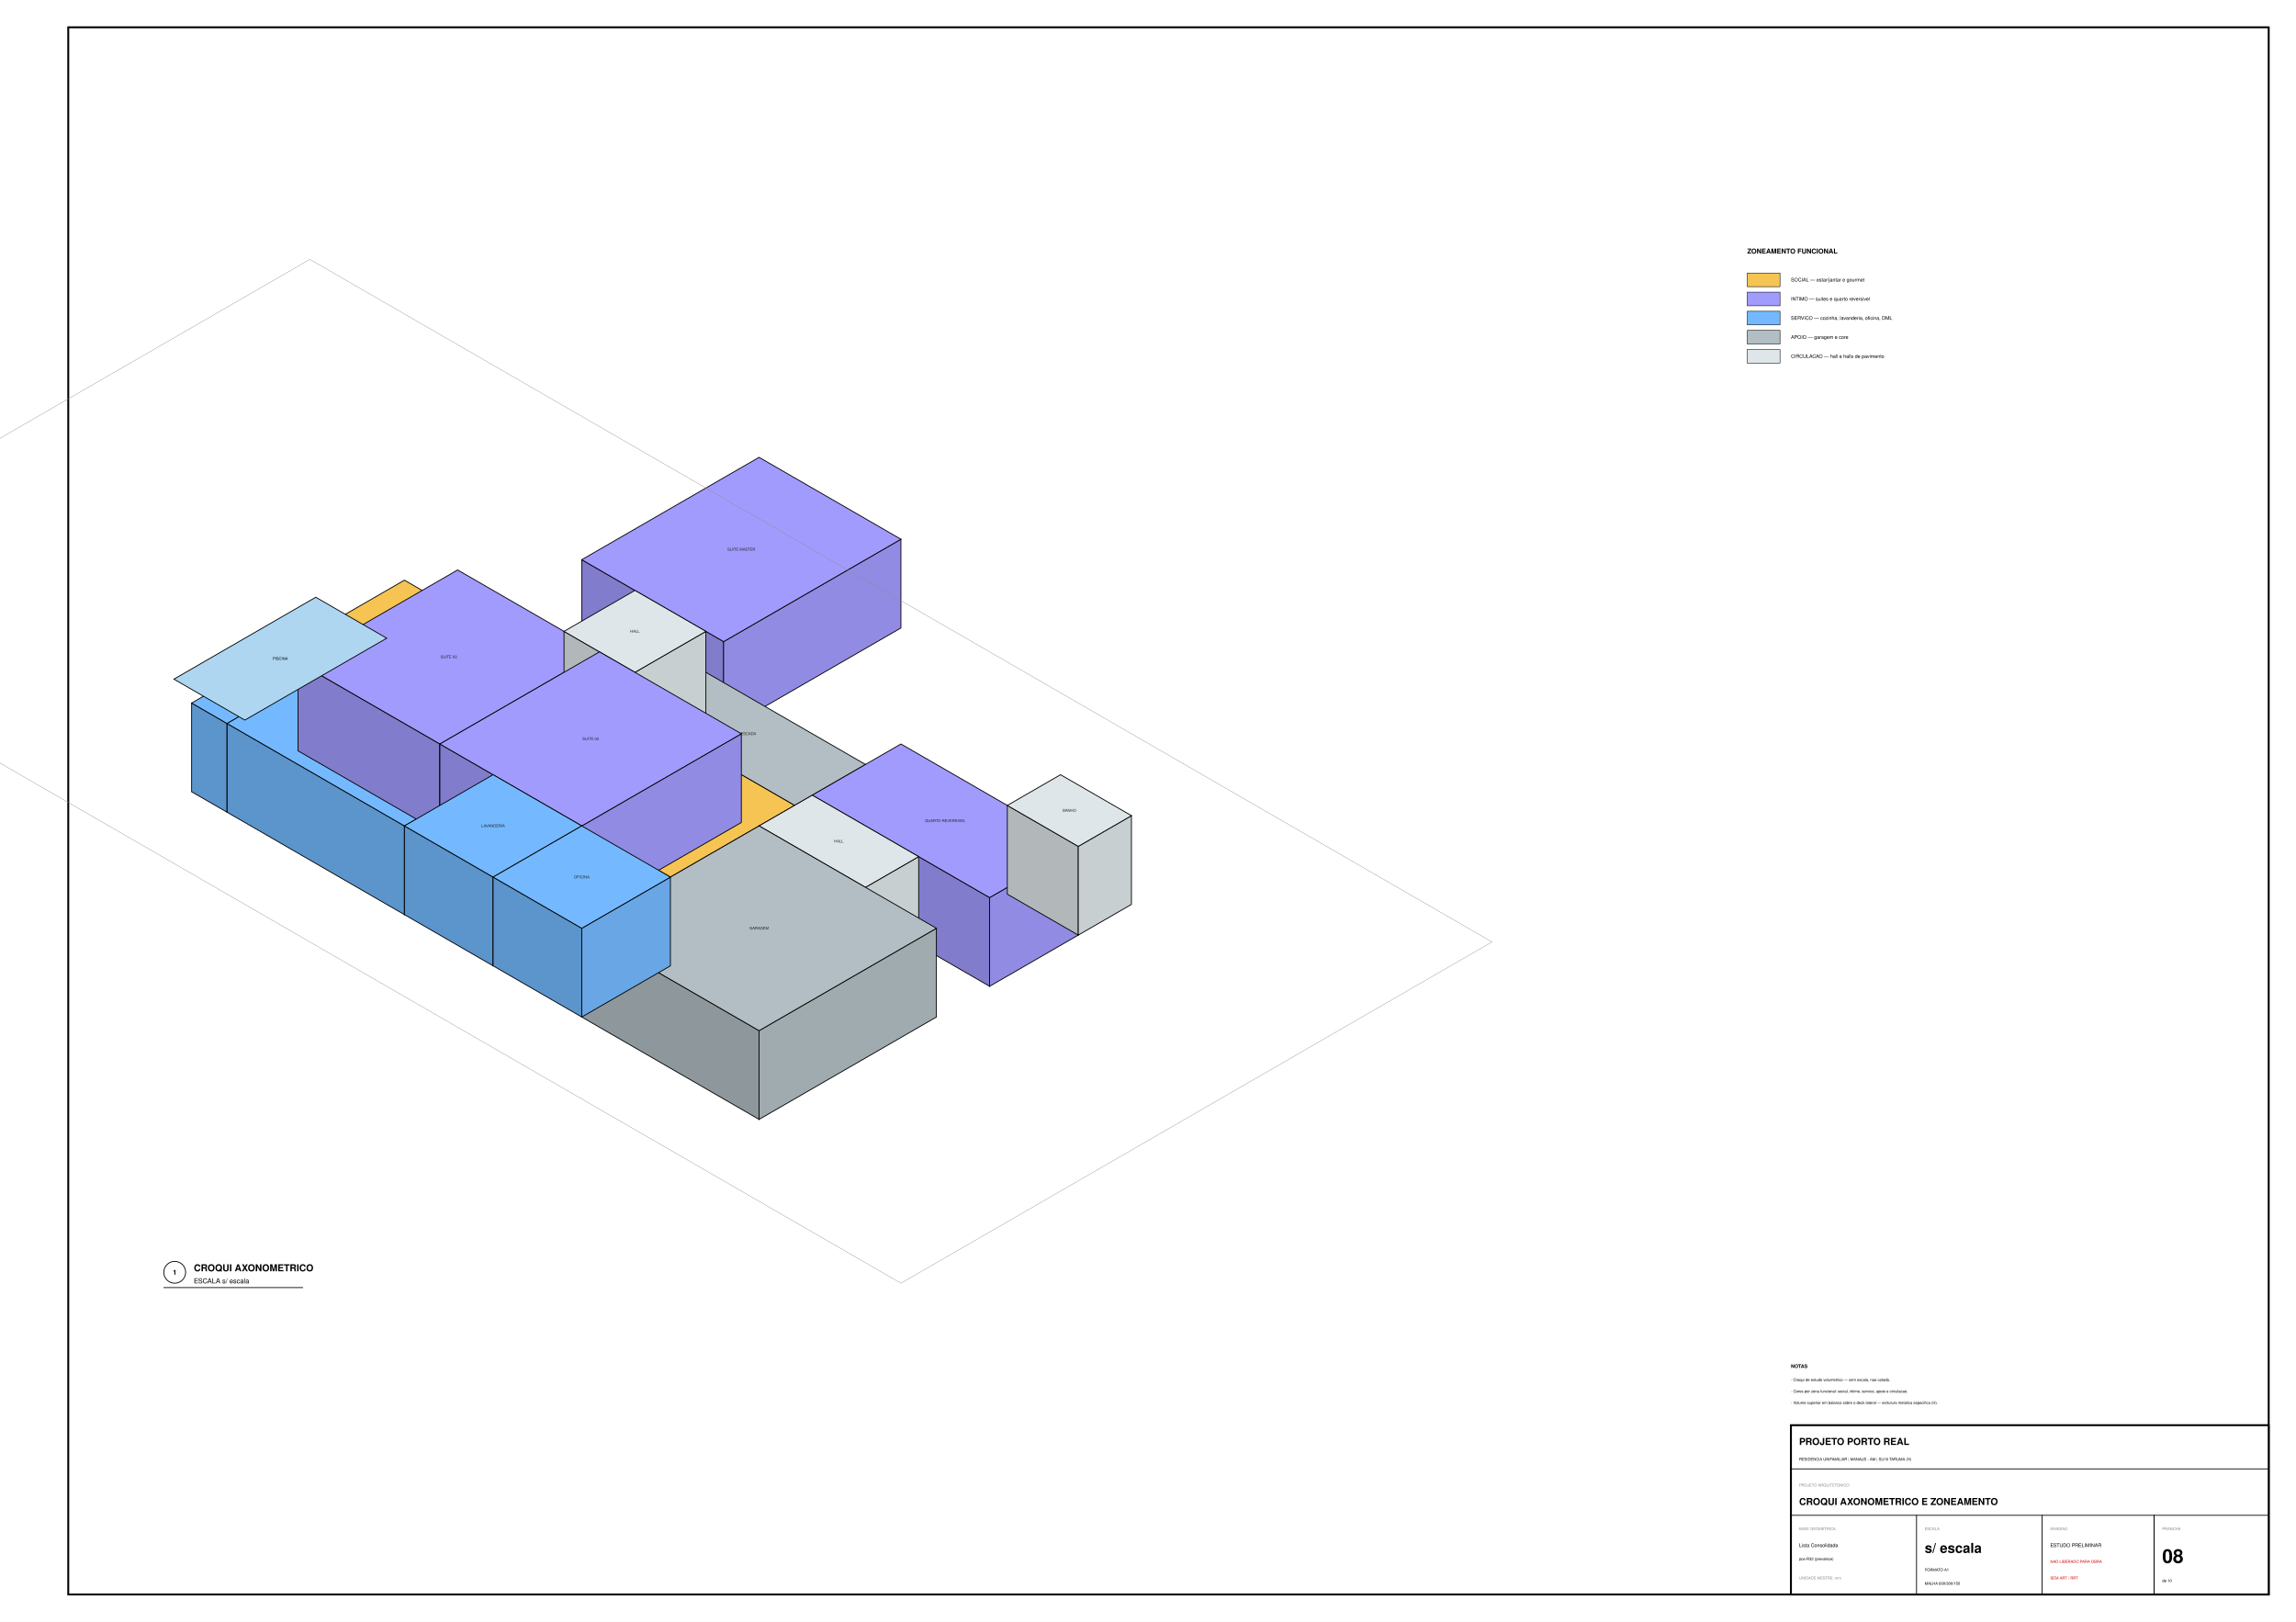
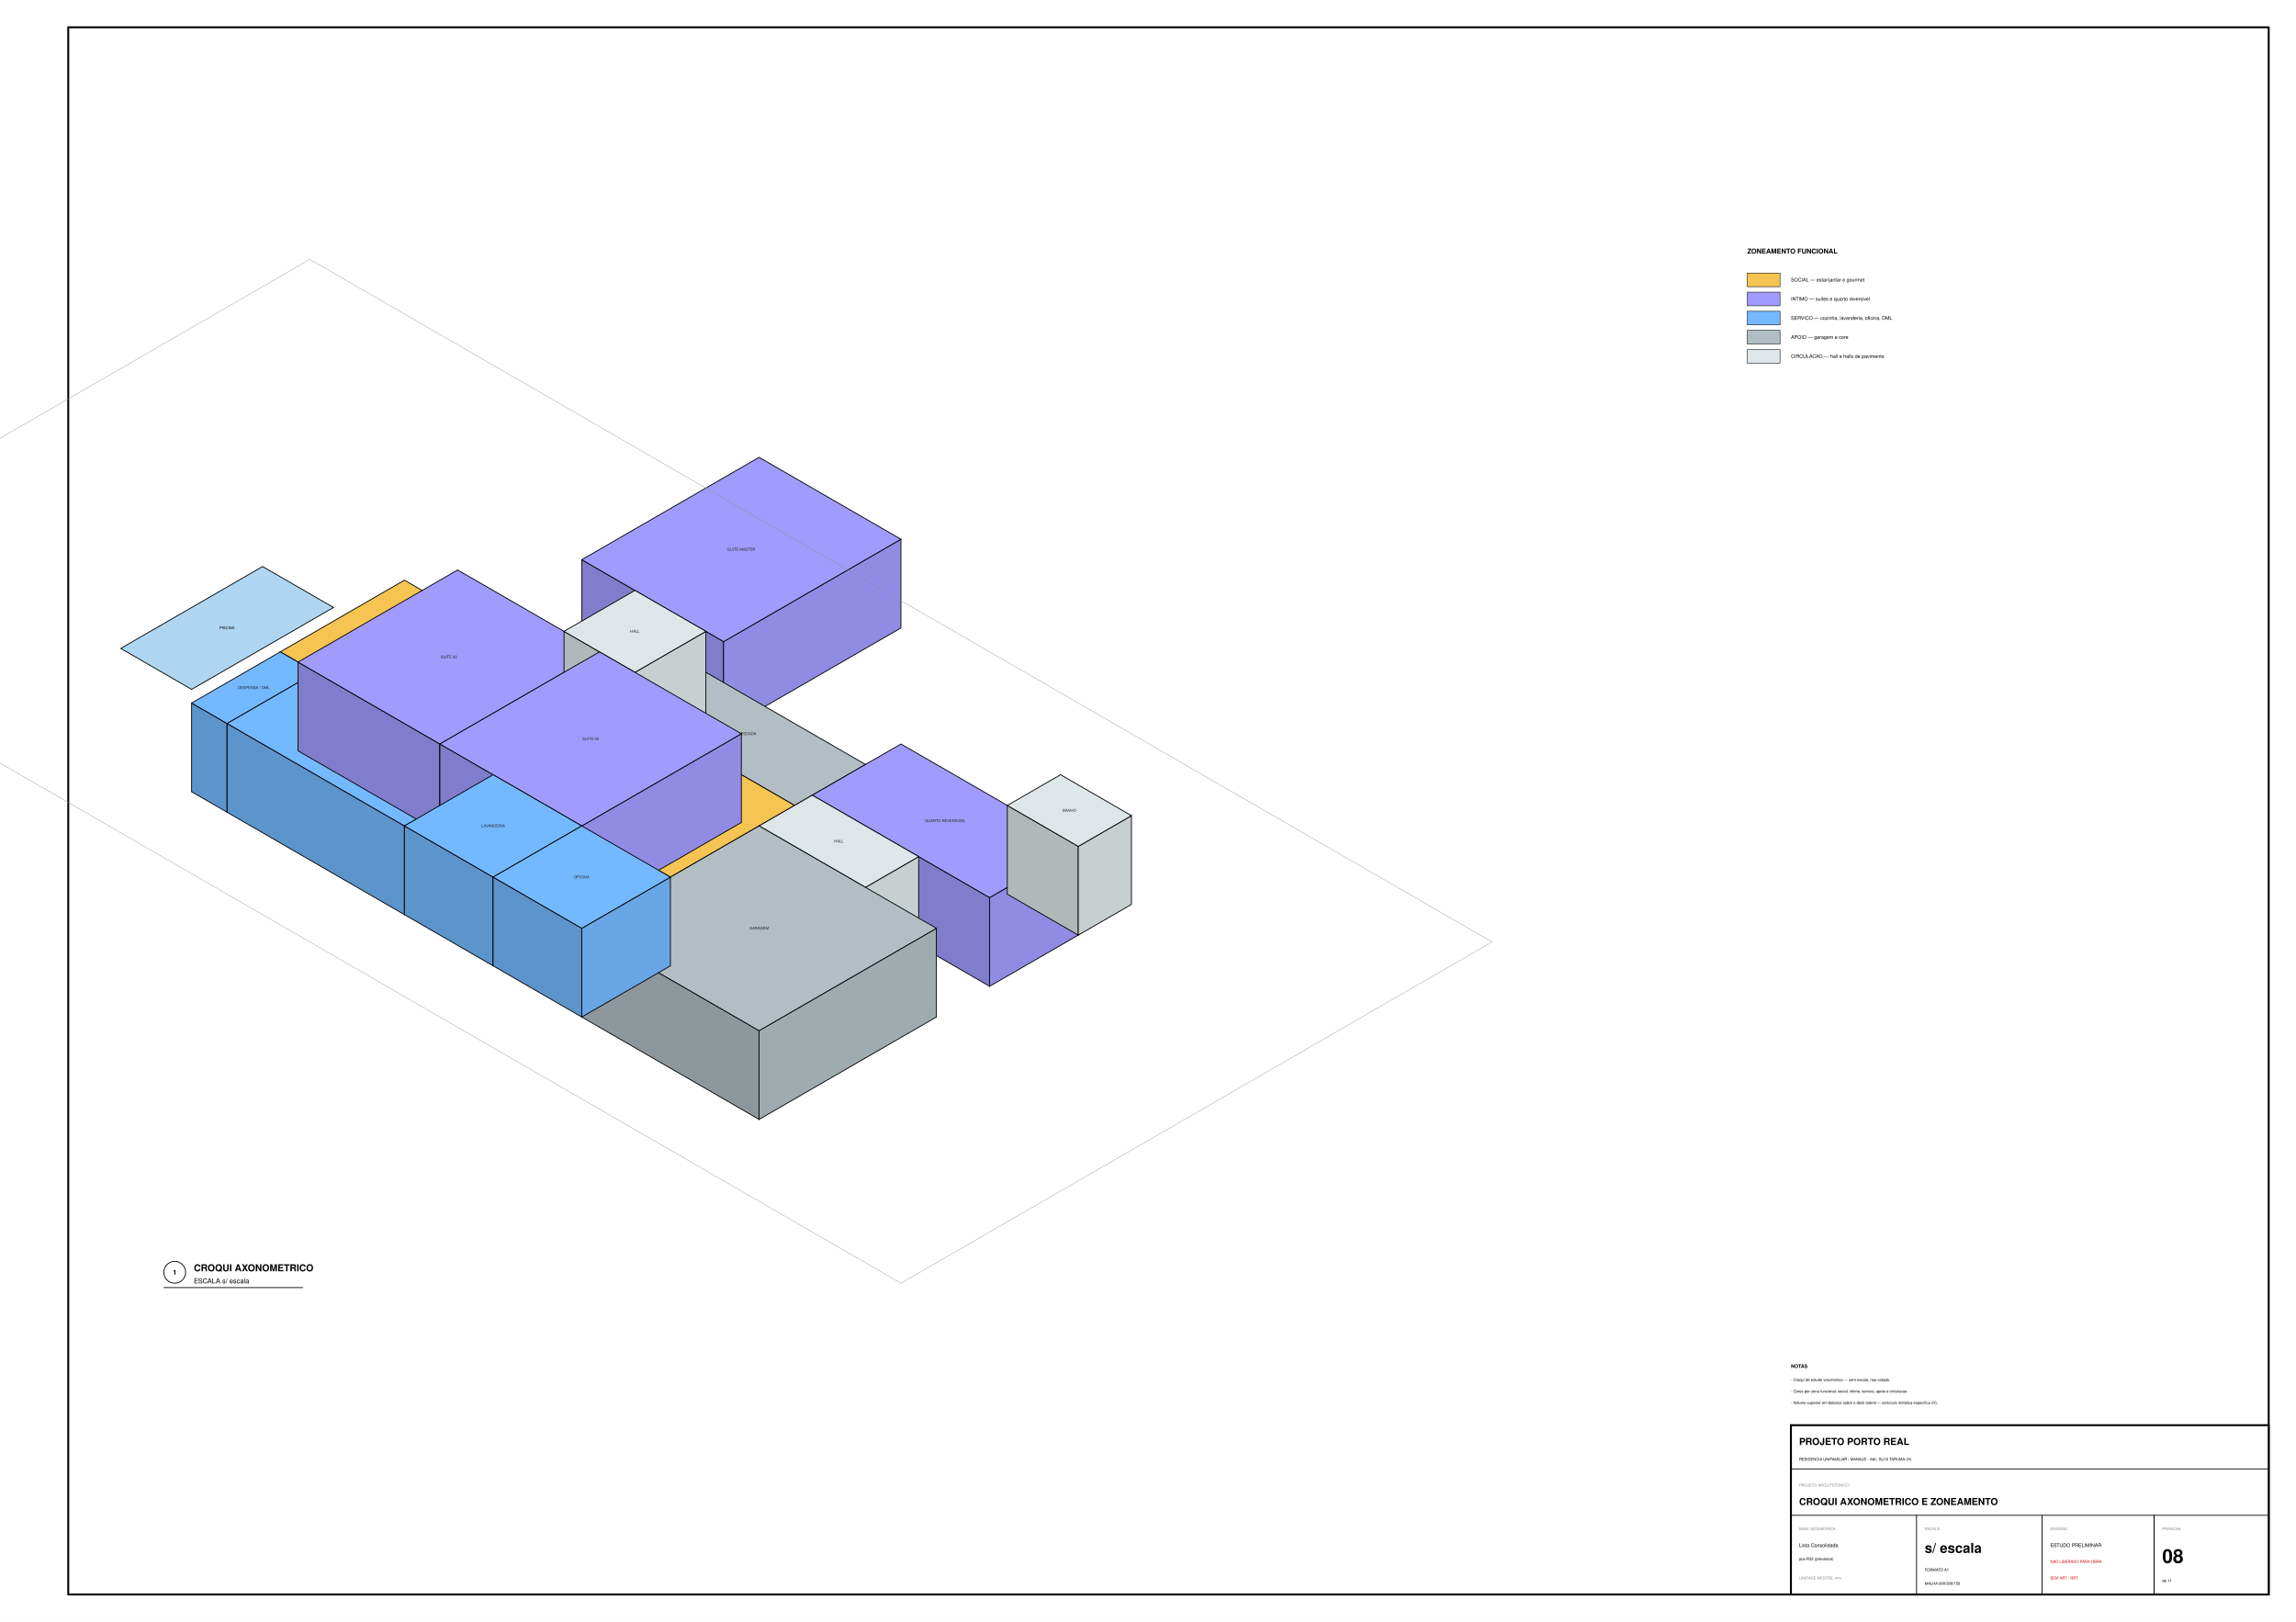
<svg xmlns="http://www.w3.org/2000/svg" version="1.1" width="841mm" height="594mm" viewBox="0 0 841 594">
  <rect width="841" height="594" fill="#ffffff" />
  <rect x="25.0" y="10" width="806.00" height="574.00" fill="none" stroke="#000" stroke-width="0.7" />
  <polygon points="656.000,522.000 831.000,522.000 831.000,584.000 656.000,584.000" stroke="#000000" stroke-width="0.7" fill="#fff" stroke-linejoin="miter" />
  <text x="659.000" y="528.000" font-family="Helvetica, Arial, sans-serif" font-size="3.50" font-weight="bold" fill="#000000" text-anchor="start" dominant-baseline="middle">PROJETO PORTO REAL</text>
  <text x="659.000" y="534.500" font-family="Helvetica, Arial, sans-serif" font-size="1.40" font-weight="normal" fill="#000000" text-anchor="start" dominant-baseline="middle">RESIDENCIA UNIFAMILIAR  |  MANAUS - AM  |  SU16 TARUMA (H)</text>
  <line x1="656.000" y1="538.000" x2="831.000" y2="538.000" stroke="#000000" stroke-width="0.3" fill="none" stroke-linecap="round" />
  <text x="659.000" y="544.000" font-family="Helvetica, Arial, sans-serif" font-size="1.40" font-weight="normal" fill="#8a8a8a" text-anchor="start" dominant-baseline="middle">PROJETO ARQUITETONICO</text>
  <text x="659.000" y="550.000" font-family="Helvetica, Arial, sans-serif" font-size="3.50" font-weight="bold" fill="#000000" text-anchor="start" dominant-baseline="middle">CROQUI AXONOMETRICO E ZONEAMENTO</text>
  <line x1="656.000" y1="555.000" x2="831.000" y2="555.000" stroke="#000000" stroke-width="0.3" fill="none" stroke-linecap="round" />
  <line x1="702.000" y1="555.000" x2="702.000" y2="584.000" stroke="#000000" stroke-width="0.3" fill="none" stroke-linecap="round" />
  <line x1="748.000" y1="555.000" x2="748.000" y2="584.000" stroke="#000000" stroke-width="0.3" fill="none" stroke-linecap="round" />
  <line x1="789.000" y1="555.000" x2="789.000" y2="584.000" stroke="#000000" stroke-width="0.3" fill="none" stroke-linecap="round" />
  <line x1="789.000" y1="555.000" x2="789.000" y2="584.000" stroke="#000000" stroke-width="0.3" fill="none" stroke-linecap="round" />
  <text x="659.000" y="560.000" font-family="Helvetica, Arial, sans-serif" font-size="1.40" font-weight="normal" fill="#8a8a8a" text-anchor="start" dominant-baseline="middle">BASE GEOMETRICA</text>
  <text x="659.000" y="566.000" font-family="Helvetica, Arial, sans-serif" font-size="1.80" font-weight="normal" fill="#000000" text-anchor="start" dominant-baseline="middle">Lista Consolidada</text>
  <text x="659.000" y="571.000" font-family="Helvetica, Arial, sans-serif" font-size="1.40" font-weight="normal" fill="#000000" text-anchor="start" dominant-baseline="middle">pos-R32 (prevalece)</text>
  <text x="659.000" y="578.000" font-family="Helvetica, Arial, sans-serif" font-size="1.40" font-weight="normal" fill="#8a8a8a" text-anchor="start" dominant-baseline="middle">UNIDADE MESTRE: mm</text>
  <text x="705.000" y="560.000" font-family="Helvetica, Arial, sans-serif" font-size="1.40" font-weight="normal" fill="#8a8a8a" text-anchor="start" dominant-baseline="middle">ESCALA</text>
  <text x="705.000" y="567.000" font-family="Helvetica, Arial, sans-serif" font-size="5.00" font-weight="bold" fill="#000000" text-anchor="start" dominant-baseline="middle">s/ escala</text>
  <text x="705.000" y="575.000" font-family="Helvetica, Arial, sans-serif" font-size="1.40" font-weight="normal" fill="#000000" text-anchor="start" dominant-baseline="middle">FORMATO A1</text>
  <text x="705.000" y="580.000" font-family="Helvetica, Arial, sans-serif" font-size="1.40" font-weight="normal" fill="#000000" text-anchor="start" dominant-baseline="middle">MALHA 600/300/150</text>
  <text x="751.000" y="560.000" font-family="Helvetica, Arial, sans-serif" font-size="1.40" font-weight="normal" fill="#8a8a8a" text-anchor="start" dominant-baseline="middle">EMISSAO</text>
  <text x="751.000" y="566.000" font-family="Helvetica, Arial, sans-serif" font-size="1.80" font-weight="normal" fill="#000000" text-anchor="start" dominant-baseline="middle">ESTUDO PRELIMINAR</text>
  <text x="751.000" y="572.000" font-family="Helvetica, Arial, sans-serif" font-size="1.40" font-weight="normal" fill="#c00" text-anchor="start" dominant-baseline="middle">NAO LIBERADO PARA OBRA</text>
  <text x="751.000" y="578.000" font-family="Helvetica, Arial, sans-serif" font-size="1.40" font-weight="normal" fill="#c00" text-anchor="start" dominant-baseline="middle">SEM ART / RRT</text>
  <text x="792.000" y="560.000" font-family="Helvetica, Arial, sans-serif" font-size="1.40" font-weight="normal" fill="#8a8a8a" text-anchor="start" dominant-baseline="middle">PRANCHA</text>
  <text x="792.000" y="570.000" font-family="Helvetica, Arial, sans-serif" font-size="7.00" font-weight="bold" fill="#000000" text-anchor="start" dominant-baseline="middle">08</text>
-   <text x="792.000" y="579.000" font-family="Helvetica, Arial, sans-serif" font-size="1.40" font-weight="normal" fill="#000000" text-anchor="start" dominant-baseline="middle">de 10</text>
+   <text x="792.000" y="579.000" font-family="Helvetica, Arial, sans-serif" font-size="1.40" font-weight="normal" fill="#000000" text-anchor="start" dominant-baseline="middle">de 11</text>
  <text x="656.000" y="500.400" font-family="Helvetica, Arial, sans-serif" font-size="1.80" font-weight="bold" fill="#000000" text-anchor="start" dominant-baseline="middle">NOTAS</text>
  <text x="656.000" y="505.400" font-family="Helvetica, Arial, sans-serif" font-size="1.40" font-weight="normal" fill="#000000" text-anchor="start" dominant-baseline="middle">- Croqui de estudo volumetrico — sem escala, nao cotado.</text>
  <text x="656.000" y="509.600" font-family="Helvetica, Arial, sans-serif" font-size="1.40" font-weight="normal" fill="#000000" text-anchor="start" dominant-baseline="middle">- Cores por zona funcional: social, intimo, servico, apoio e circulacao.</text>
  <text x="656.000" y="513.800" font-family="Helvetica, Arial, sans-serif" font-size="1.40" font-weight="normal" fill="#000000" text-anchor="start" dominant-baseline="middle">- Volume superior em balanco sobre o deck lateral — estrutura metalica especifica (H).</text>
  <polygon points="265.048,267.500 213.087,237.500 213.087,205.000 265.048,235.000" stroke="#000000" stroke-width="0.3" fill="#817ccb" stroke-linejoin="miter" />
  <polygon points="265.048,267.500 330.000,230.000 330.000,197.500 265.048,235.000" stroke="#000000" stroke-width="0.3" fill="#918be4" stroke-linejoin="miter" />
  <polygon points="265.048,235.000 330.000,197.500 278.038,167.500 213.087,205.000" stroke="#000000" stroke-width="0.3" fill="#a29bfe" stroke-linejoin="miter" />
  <text x="271.543" y="201.250" font-family="Helvetica, Arial, sans-serif" font-size="1.40" font-weight="normal" fill="#222" text-anchor="middle" dominant-baseline="middle">SUITE MASTER</text>
  <polygon points="180.611,316.250 102.668,271.250 102.668,238.750 180.611,283.750" stroke="#000000" stroke-width="0.3" fill="#c49c42" stroke-linejoin="miter" />
  <polygon points="180.611,316.250 226.077,290.000 226.077,257.500 180.611,283.750" stroke="#000000" stroke-width="0.3" fill="#ddb04a" stroke-linejoin="miter" />
  <polygon points="180.611,283.750 226.077,257.500 148.135,212.500 102.668,238.750" stroke="#000000" stroke-width="0.3" fill="#f6c453" stroke-linejoin="miter" />
  <text x="164.373" y="248.125" font-family="Helvetica, Arial, sans-serif" font-size="1.40" font-weight="normal" fill="#222" text-anchor="middle" dominant-baseline="middle">GOURMET</text>
  <polygon points="83.183,297.500 70.192,290.000 70.192,257.500 83.183,265.000" stroke="#000000" stroke-width="0.3" fill="#5c94cc" stroke-linejoin="miter" />
  <polygon points="83.183,297.500 115.659,278.750 115.659,246.250 83.183,265.000" stroke="#000000" stroke-width="0.3" fill="#68a6e5" stroke-linejoin="miter" />
  <polygon points="83.183,265.000 115.659,246.250 102.668,238.750 70.192,257.500" stroke="#000000" stroke-width="0.3" fill="#74b9ff" stroke-linejoin="miter" />
  <text x="92.926" y="251.875" font-family="Helvetica, Arial, sans-serif" font-size="1.40" font-weight="normal" fill="#222" text-anchor="middle" dominant-baseline="middle">DESPENSA / DML</text>
  <polygon points="291.029,327.500 226.077,290.000 226.077,257.500 291.029,295.000" stroke="#000000" stroke-width="0.3" fill="#8e989c" stroke-linejoin="miter" />
  <polygon points="291.029,327.500 317.010,312.500 317.010,280.000 291.029,295.000" stroke="#000000" stroke-width="0.3" fill="#a0abaf" stroke-linejoin="miter" />
  <polygon points="291.029,295.000 317.010,280.000 252.058,242.500 226.077,257.500" stroke="#000000" stroke-width="0.3" fill="#b2bec3" stroke-linejoin="miter" />
  <text x="271.543" y="268.750" font-family="Helvetica, Arial, sans-serif" font-size="1.40" font-weight="normal" fill="#222" text-anchor="middle" dominant-baseline="middle">CORE / ESCADA</text>
  <polygon points="148.135,335.000 83.183,297.500 83.183,265.000 148.135,302.500" stroke="#000000" stroke-width="0.3" fill="#5c94cc" stroke-linejoin="miter" />
  <polygon points="148.135,335.000 180.611,316.250 180.611,283.750 148.135,302.500" stroke="#000000" stroke-width="0.3" fill="#68a6e5" stroke-linejoin="miter" />
  <polygon points="148.135,302.500 180.611,283.750 115.659,246.250 83.183,265.000" stroke="#000000" stroke-width="0.3" fill="#74b9ff" stroke-linejoin="miter" />
  <text x="131.897" y="274.375" font-family="Helvetica, Arial, sans-serif" font-size="1.40" font-weight="normal" fill="#222" text-anchor="middle" dominant-baseline="middle">COZINHA</text>
  <polygon points="161.125,305.000 109.164,275.000 109.164,242.500 161.125,272.500" stroke="#000000" stroke-width="0.3" fill="#817ccb" stroke-linejoin="miter" />
  <polygon points="161.125,305.000 219.582,271.250 219.582,238.750 161.125,272.500" stroke="#000000" stroke-width="0.3" fill="#918be4" stroke-linejoin="miter" />
  <polygon points="161.125,272.500 219.582,238.750 167.620,208.750 109.164,242.500" stroke="#000000" stroke-width="0.3" fill="#a29bfe" stroke-linejoin="miter" />
  <text x="164.373" y="240.625" font-family="Helvetica, Arial, sans-serif" font-size="1.40" font-weight="normal" fill="#222" text-anchor="middle" dominant-baseline="middle">SUITE 03</text>
  <polygon points="232.572,278.750 206.591,263.750 206.591,231.250 232.572,246.250" stroke="#000000" stroke-width="0.3" fill="#b2b8ba" stroke-linejoin="miter" />
  <polygon points="232.572,278.750 258.553,263.750 258.553,231.250 232.572,246.250" stroke="#000000" stroke-width="0.3" fill="#c8cfd1" stroke-linejoin="miter" />
  <polygon points="232.572,246.250 258.553,231.250 232.572,216.250 206.591,231.250" stroke="#000000" stroke-width="0.3" fill="#dfe6e9" stroke-linejoin="miter" />
  <text x="232.572" y="231.250" font-family="Helvetica, Arial, sans-serif" font-size="1.40" font-weight="normal" fill="#222" text-anchor="middle" dominant-baseline="middle">HALL</text>
  <polygon points="245.563,353.750 180.611,316.250 180.611,283.750 245.563,321.250" stroke="#000000" stroke-width="0.3" fill="#c49c42" stroke-linejoin="miter" />
  <polygon points="245.563,353.750 291.029,327.500 291.029,295.000 245.563,321.250" stroke="#000000" stroke-width="0.3" fill="#ddb04a" stroke-linejoin="miter" />
  <polygon points="245.563,321.250 291.029,295.000 226.077,257.500 180.611,283.750" stroke="#000000" stroke-width="0.3" fill="#f6c453" stroke-linejoin="miter" />
  <text x="235.820" y="289.375" font-family="Helvetica, Arial, sans-serif" font-size="1.40" font-weight="normal" fill="#222" text-anchor="middle" dominant-baseline="middle">ESTAR / JANTAR</text>
  <polygon points="362.476,361.250 297.524,323.750 297.524,291.250 362.476,328.750" stroke="#000000" stroke-width="0.3" fill="#817ccb" stroke-linejoin="miter" />
  <polygon points="362.476,361.250 394.952,342.500 394.952,310.000 362.476,328.750" stroke="#000000" stroke-width="0.3" fill="#918be4" stroke-linejoin="miter" />
  <polygon points="362.476,328.750 394.952,310.000 330.000,272.500 297.524,291.250" stroke="#000000" stroke-width="0.3" fill="#a29bfe" stroke-linejoin="miter" />
  <text x="346.238" y="300.625" font-family="Helvetica, Arial, sans-serif" font-size="1.40" font-weight="normal" fill="#222" text-anchor="middle" dominant-baseline="middle">QUARTO REVERSIVEL</text>
  <polygon points="213.087,335.000 161.125,305.000 161.125,272.500 213.087,302.500" stroke="#000000" stroke-width="0.3" fill="#817ccb" stroke-linejoin="miter" />
  <polygon points="213.087,335.000 271.543,301.250 271.543,268.750 213.087,302.500" stroke="#000000" stroke-width="0.3" fill="#918be4" stroke-linejoin="miter" />
  <polygon points="213.087,302.500 271.543,268.750 219.582,238.750 161.125,272.500" stroke="#000000" stroke-width="0.3" fill="#a29bfe" stroke-linejoin="miter" />
  <text x="216.334" y="270.625" font-family="Helvetica, Arial, sans-serif" font-size="1.40" font-weight="normal" fill="#222" text-anchor="middle" dominant-baseline="middle">SUITE 02</text>
  <polygon points="394.952,342.500 368.971,327.500 368.971,295.000 394.952,310.000" stroke="#000000" stroke-width="0.3" fill="#b2b8ba" stroke-linejoin="miter" />
  <polygon points="394.952,342.500 414.437,331.250 414.437,298.750 394.952,310.000" stroke="#000000" stroke-width="0.3" fill="#c8cfd1" stroke-linejoin="miter" />
  <polygon points="394.952,310.000 414.437,298.750 388.457,283.750 368.971,295.000" stroke="#000000" stroke-width="0.3" fill="#dfe6e9" stroke-linejoin="miter" />
  <text x="391.704" y="296.875" font-family="Helvetica, Arial, sans-serif" font-size="1.40" font-weight="normal" fill="#222" text-anchor="middle" dominant-baseline="middle">BANHO</text>
  <polygon points="180.611,353.750 148.135,335.000 148.135,302.500 180.611,321.250" stroke="#000000" stroke-width="0.3" fill="#5c94cc" stroke-linejoin="miter" />
  <polygon points="180.611,353.750 213.087,335.000 213.087,302.500 180.611,321.250" stroke="#000000" stroke-width="0.3" fill="#68a6e5" stroke-linejoin="miter" />
  <polygon points="180.611,321.250 213.087,302.500 180.611,283.750 148.135,302.500" stroke="#000000" stroke-width="0.3" fill="#74b9ff" stroke-linejoin="miter" />
  <text x="180.611" y="302.500" font-family="Helvetica, Arial, sans-serif" font-size="1.40" font-weight="normal" fill="#222" text-anchor="middle" dominant-baseline="middle">LAVANDERIA</text>
  <polygon points="317.010,357.500 278.038,335.000 278.038,302.500 317.010,325.000" stroke="#000000" stroke-width="0.3" fill="#b2b8ba" stroke-linejoin="miter" />
  <polygon points="317.010,357.500 336.495,346.250 336.495,313.750 317.010,325.000" stroke="#000000" stroke-width="0.3" fill="#c8cfd1" stroke-linejoin="miter" />
  <polygon points="317.010,325.000 336.495,313.750 297.524,291.250 278.038,302.500" stroke="#000000" stroke-width="0.3" fill="#dfe6e9" stroke-linejoin="miter" />
  <text x="307.267" y="308.125" font-family="Helvetica, Arial, sans-serif" font-size="1.40" font-weight="normal" fill="#222" text-anchor="middle" dominant-baseline="middle">HALL</text>
  <polygon points="278.038,410.000 213.087,372.500 213.087,340.000 278.038,377.500" stroke="#000000" stroke-width="0.3" fill="#8e989c" stroke-linejoin="miter" />
  <polygon points="278.038,410.000 342.990,372.500 342.990,340.000 278.038,377.500" stroke="#000000" stroke-width="0.3" fill="#a0abaf" stroke-linejoin="miter" />
  <polygon points="278.038,377.500 342.990,340.000 278.038,302.500 213.087,340.000" stroke="#000000" stroke-width="0.3" fill="#b2bec3" stroke-linejoin="miter" />
  <text x="278.038" y="340.000" font-family="Helvetica, Arial, sans-serif" font-size="1.40" font-weight="normal" fill="#222" text-anchor="middle" dominant-baseline="middle">GARAGEM</text>
  <polygon points="213.087,372.500 180.611,353.750 180.611,321.250 213.087,340.000" stroke="#000000" stroke-width="0.3" fill="#5c94cc" stroke-linejoin="miter" />
  <polygon points="213.087,372.500 245.563,353.750 245.563,321.250 213.087,340.000" stroke="#000000" stroke-width="0.3" fill="#68a6e5" stroke-linejoin="miter" />
  <polygon points="213.087,340.000 245.563,321.250 213.087,302.500 180.611,321.250" stroke="#000000" stroke-width="0.3" fill="#74b9ff" stroke-linejoin="miter" />
  <text x="213.087" y="321.250" font-family="Helvetica, Arial, sans-serif" font-size="1.40" font-weight="normal" fill="#222" text-anchor="middle" dominant-baseline="middle">OFICINA</text>
-   <polygon points="89.678,263.750 141.639,233.750 115.659,218.750 63.697,248.750" stroke="#000000" stroke-width="0.3" fill="#aed6f1" stroke-linejoin="miter" />
-   <text x="102.668" y="241.250" font-family="Helvetica, Arial, sans-serif" font-size="1.40" font-weight="normal" fill="#000000" text-anchor="middle" dominant-baseline="middle">PISCINA</text>
+   <polygon points="70.192,252.500 122.154,222.500 96.173,207.500 44.212,237.500" stroke="#000000" stroke-width="0.3" fill="#aed6f1" stroke-linejoin="miter" />
+   <text x="83.183" y="230.000" font-family="Helvetica, Arial, sans-serif" font-size="1.40" font-weight="normal" fill="#000000" text-anchor="middle" dominant-baseline="middle">PISCINA</text>
  <polygon points="330.000,470.000 546.506,345.000 113.494,95.000 -103.013,220.000" stroke="#8a8a8a" stroke-width="0.13" fill="none" stroke-linejoin="miter" />
  <polygon points="640.000,100.000 652.000,100.000 652.000,105.000 640.000,105.000" stroke="#000000" stroke-width="0.18" fill="#f6c453" stroke-linejoin="miter" />
  <text x="656.000" y="102.500" font-family="Helvetica, Arial, sans-serif" font-size="1.80" font-weight="normal" fill="#000000" text-anchor="start" dominant-baseline="middle">SOCIAL — estar/jantar e gourmet</text>
  <polygon points="640.000,107.000 652.000,107.000 652.000,112.000 640.000,112.000" stroke="#000000" stroke-width="0.18" fill="#a29bfe" stroke-linejoin="miter" />
  <text x="656.000" y="109.500" font-family="Helvetica, Arial, sans-serif" font-size="1.80" font-weight="normal" fill="#000000" text-anchor="start" dominant-baseline="middle">INTIMO — suites e quarto reversivel</text>
  <polygon points="640.000,114.000 652.000,114.000 652.000,119.000 640.000,119.000" stroke="#000000" stroke-width="0.18" fill="#74b9ff" stroke-linejoin="miter" />
  <text x="656.000" y="116.500" font-family="Helvetica, Arial, sans-serif" font-size="1.80" font-weight="normal" fill="#000000" text-anchor="start" dominant-baseline="middle">SERVICO — cozinha, lavanderia, oficina, DML</text>
  <polygon points="640.000,121.000 652.000,121.000 652.000,126.000 640.000,126.000" stroke="#000000" stroke-width="0.18" fill="#b2bec3" stroke-linejoin="miter" />
  <text x="656.000" y="123.500" font-family="Helvetica, Arial, sans-serif" font-size="1.80" font-weight="normal" fill="#000000" text-anchor="start" dominant-baseline="middle">APOIO — garagem e core</text>
  <polygon points="640.000,128.000 652.000,128.000 652.000,133.000 640.000,133.000" stroke="#000000" stroke-width="0.18" fill="#dfe6e9" stroke-linejoin="miter" />
  <text x="656.000" y="130.500" font-family="Helvetica, Arial, sans-serif" font-size="1.80" font-weight="normal" fill="#000000" text-anchor="start" dominant-baseline="middle">CIRCULACAO — hall e halls de pavimento</text>
  <text x="640.000" y="92.000" font-family="Helvetica, Arial, sans-serif" font-size="2.50" font-weight="bold" fill="#000000" text-anchor="start" dominant-baseline="middle">ZONEAMENTO FUNCIONAL</text>
  <circle cx="64.000" cy="466.000" r="4.000" stroke="#000000" stroke-width="0.3" fill="none" />
  <text x="64.000" y="466.000" font-family="Helvetica, Arial, sans-serif" font-size="2.50" font-weight="bold" fill="#000000" text-anchor="middle" dominant-baseline="middle">1</text>
  <text x="71.000" y="464.400" font-family="Helvetica, Arial, sans-serif" font-size="3.50" font-weight="bold" fill="#000000" text-anchor="start" dominant-baseline="middle">CROQUI AXONOMETRICO</text>
  <text x="71.000" y="469.200" font-family="Helvetica, Arial, sans-serif" font-size="2.50" font-weight="normal" fill="#000000" text-anchor="start" dominant-baseline="middle">ESCALA s/ escala</text>
  <line x1="60.000" y1="471.600" x2="110.900" y2="471.600" stroke="#000000" stroke-width="0.3" fill="none" stroke-linecap="round" />
</svg>
